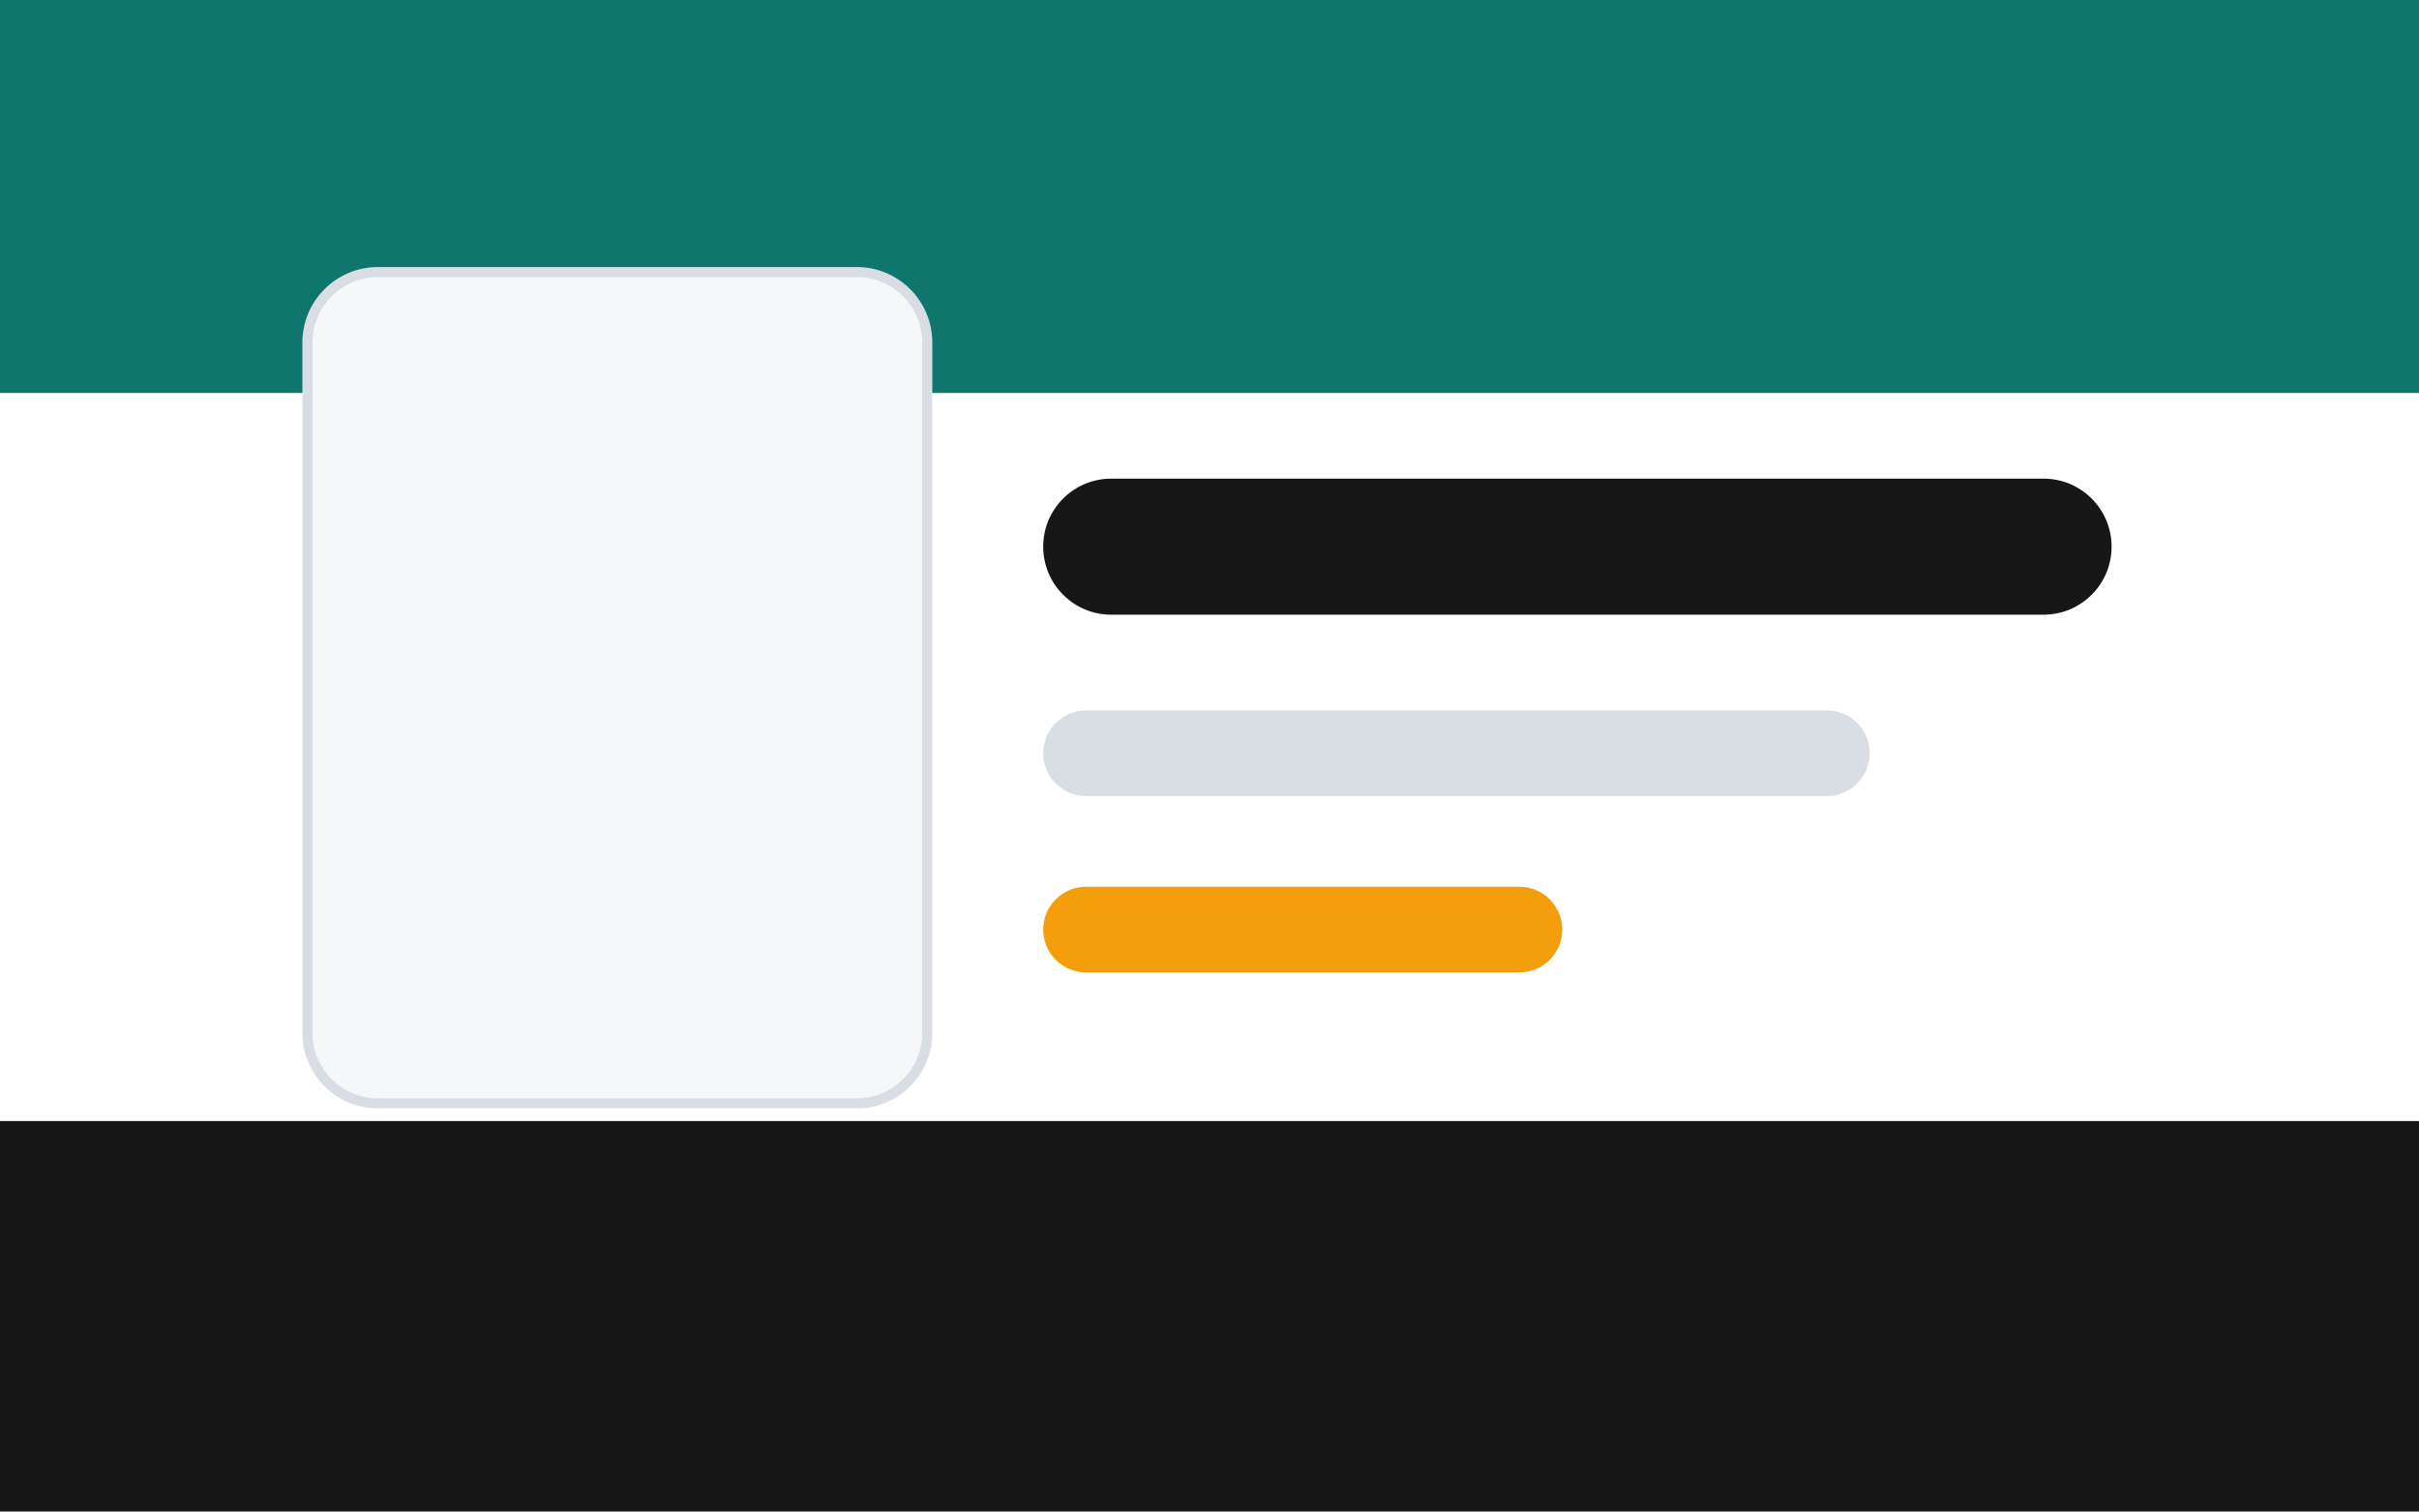
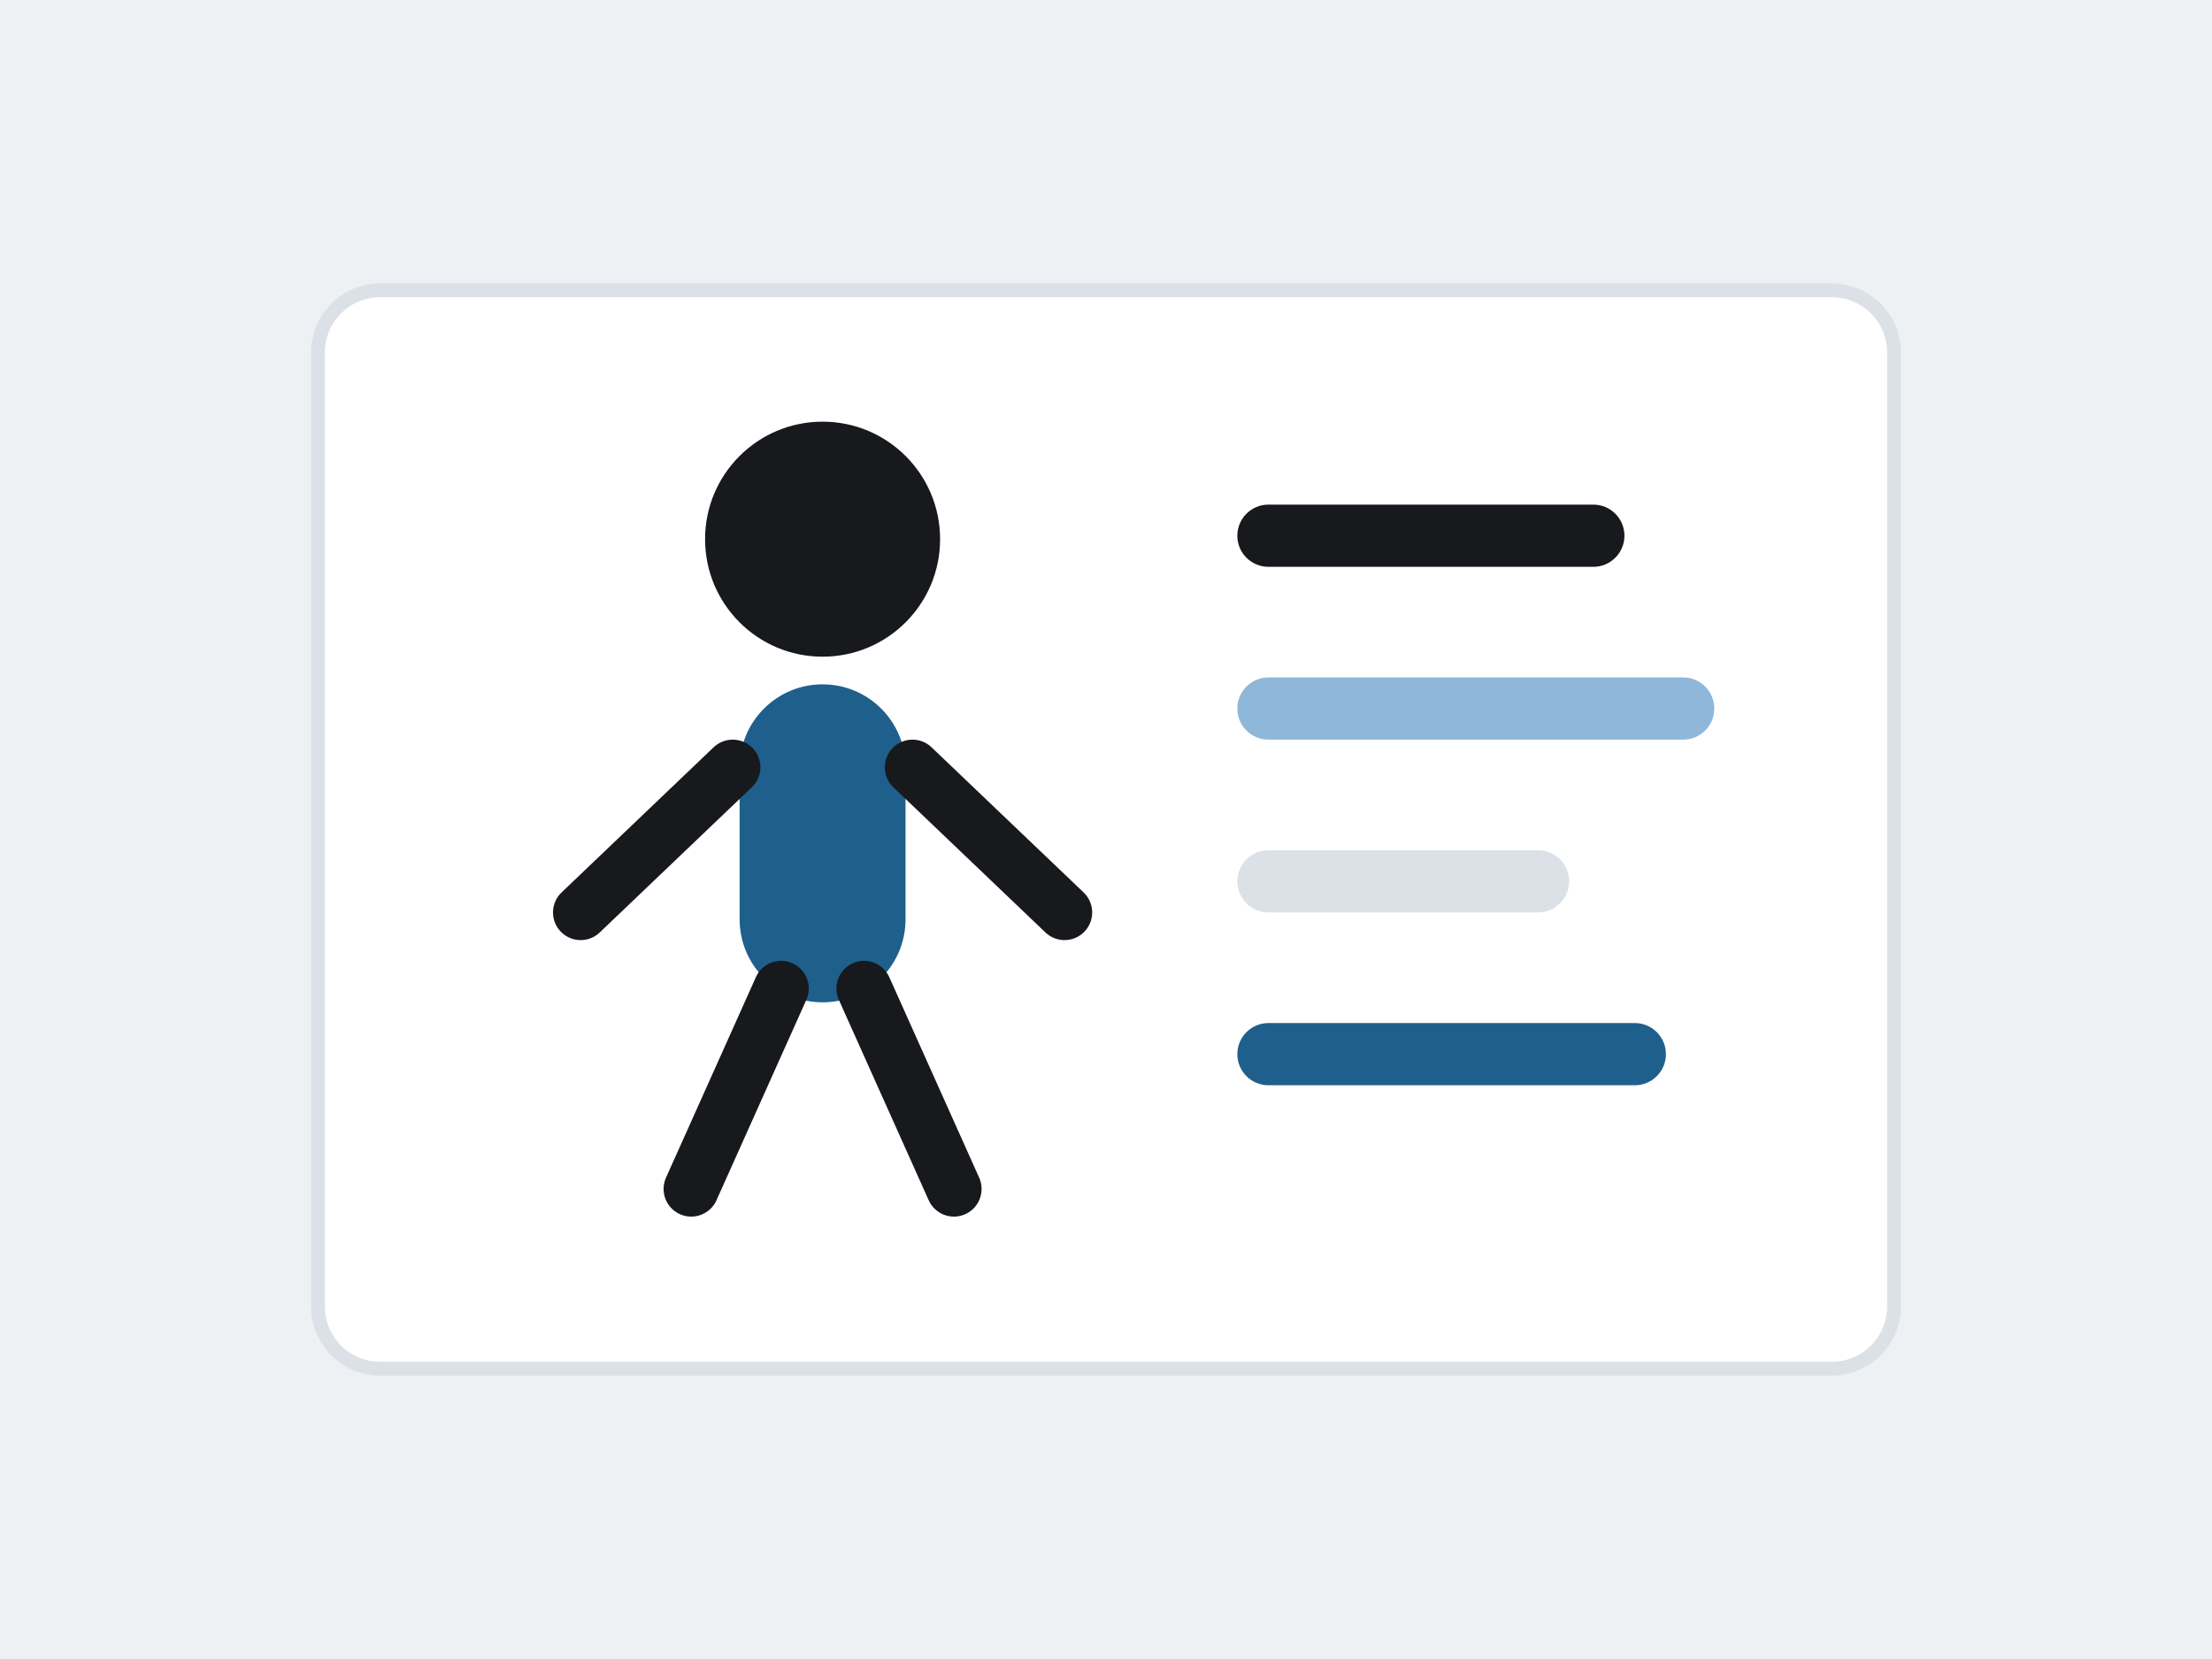
- <svg xmlns="http://www.w3.org/2000/svg" viewBox="0 0 960 600" role="img" aria-label="Placeholder project visual">
-   <rect width="960" height="600" fill="#ffffff" />
-   <path d="M0 445h960v155H0z" fill="#171717" />
-   <path d="M0 0h960v156H0z" fill="#0f766e" />
-   <rect x="122" y="108" width="246" height="330" rx="28" fill="#f6f7f9" stroke="#d9dee5" stroke-width="4" />
-   <rect x="414" y="190" width="424" height="54" rx="27" fill="#171717" />
-   <rect x="414" y="282" width="328" height="34" rx="17" fill="#d9dee5" />
-   <rect x="414" y="352" width="206" height="34" rx="17" fill="#f59e0b" />
+ <svg xmlns="http://www.w3.org/2000/svg" viewBox="0 0 640 480" role="img" aria-label="Humanoid control interface visual">
+   <rect width="640" height="480" fill="#eef1f4" />
+   <rect x="92" y="84" width="456" height="312" rx="18" fill="#ffffff" stroke="#dce1e7" stroke-width="4" />
+   <circle cx="238" cy="156" r="34" fill="#17191c" />
+   <rect x="214" y="198" width="48" height="92" rx="24" fill="#1f5f8b" />
+   <path d="M212 222l-44 42" stroke="#17191c" stroke-width="16" stroke-linecap="round" />
+   <path d="M264 222l44 42" stroke="#17191c" stroke-width="16" stroke-linecap="round" />
+   <path d="M226 286l-26 58" stroke="#17191c" stroke-width="16" stroke-linecap="round" />
+   <path d="M250 286l26 58" stroke="#17191c" stroke-width="16" stroke-linecap="round" />
+   <rect x="358" y="146" width="112" height="18" rx="9" fill="#17191c" />
+   <rect x="358" y="196" width="138" height="18" rx="9" fill="#8fb7d9" />
+   <rect x="358" y="246" width="96" height="18" rx="9" fill="#dce1e7" />
+   <rect x="358" y="296" width="124" height="18" rx="9" fill="#1f5f8b" />
</svg>
